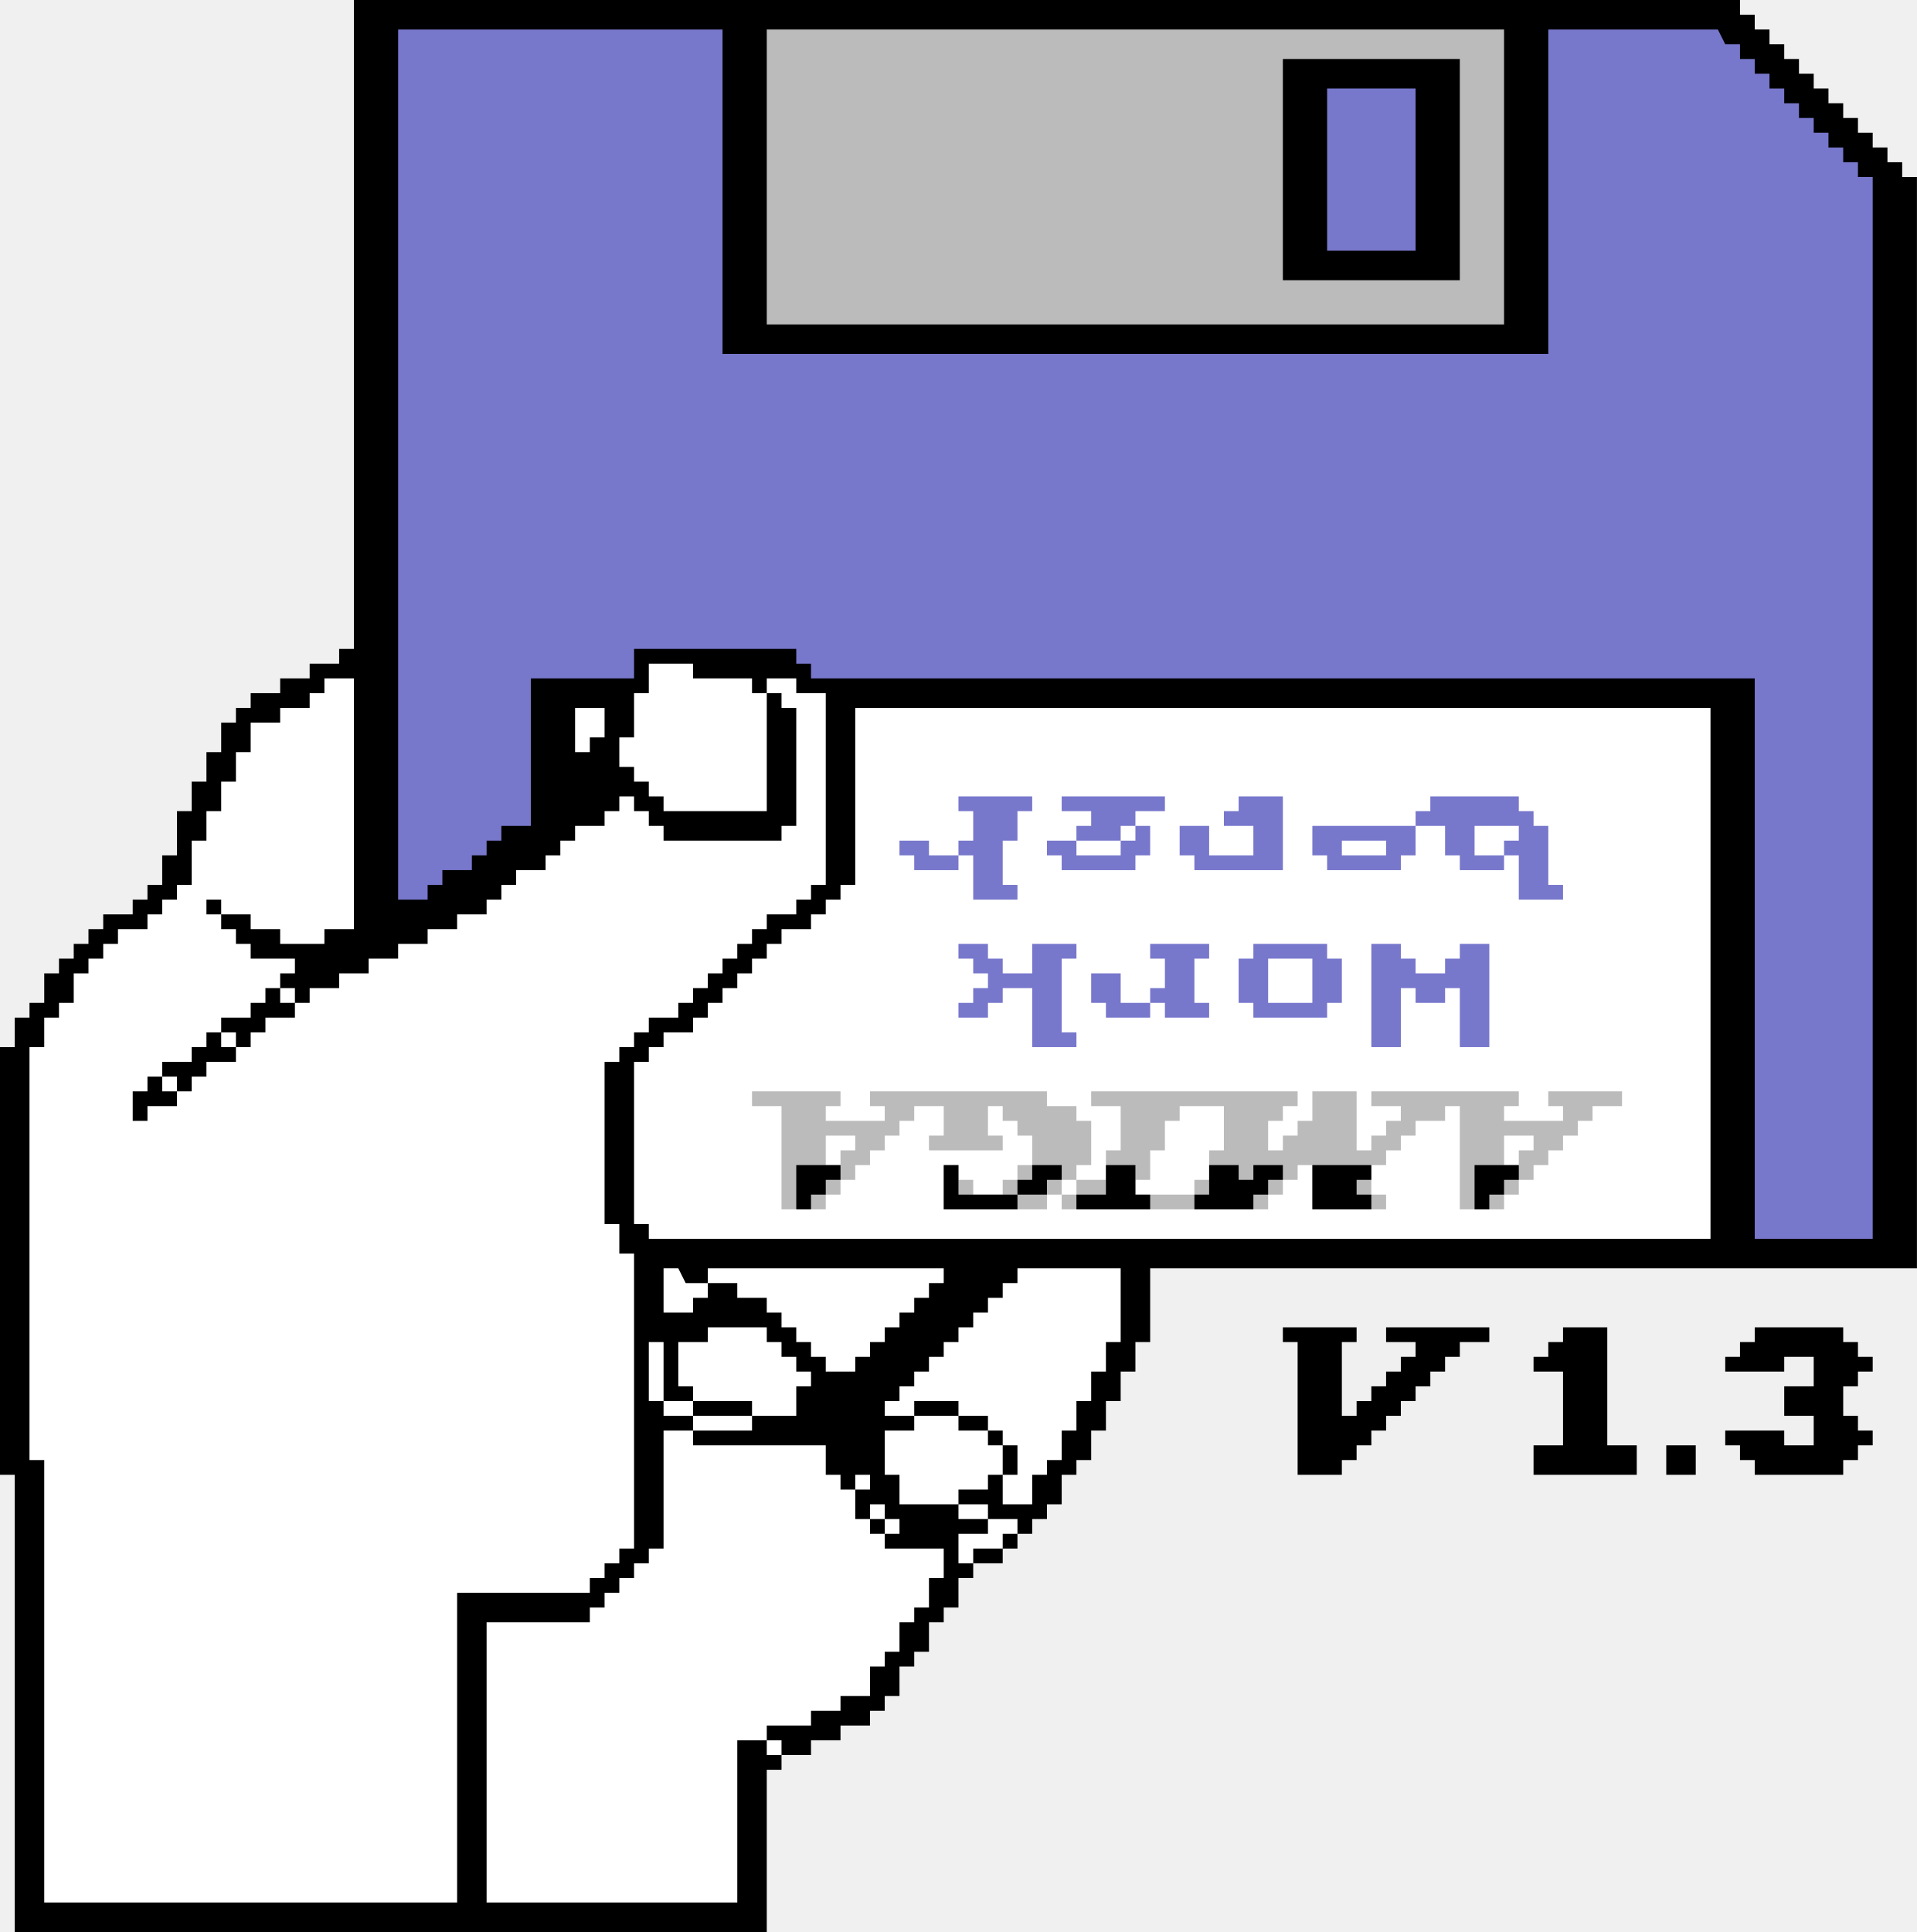
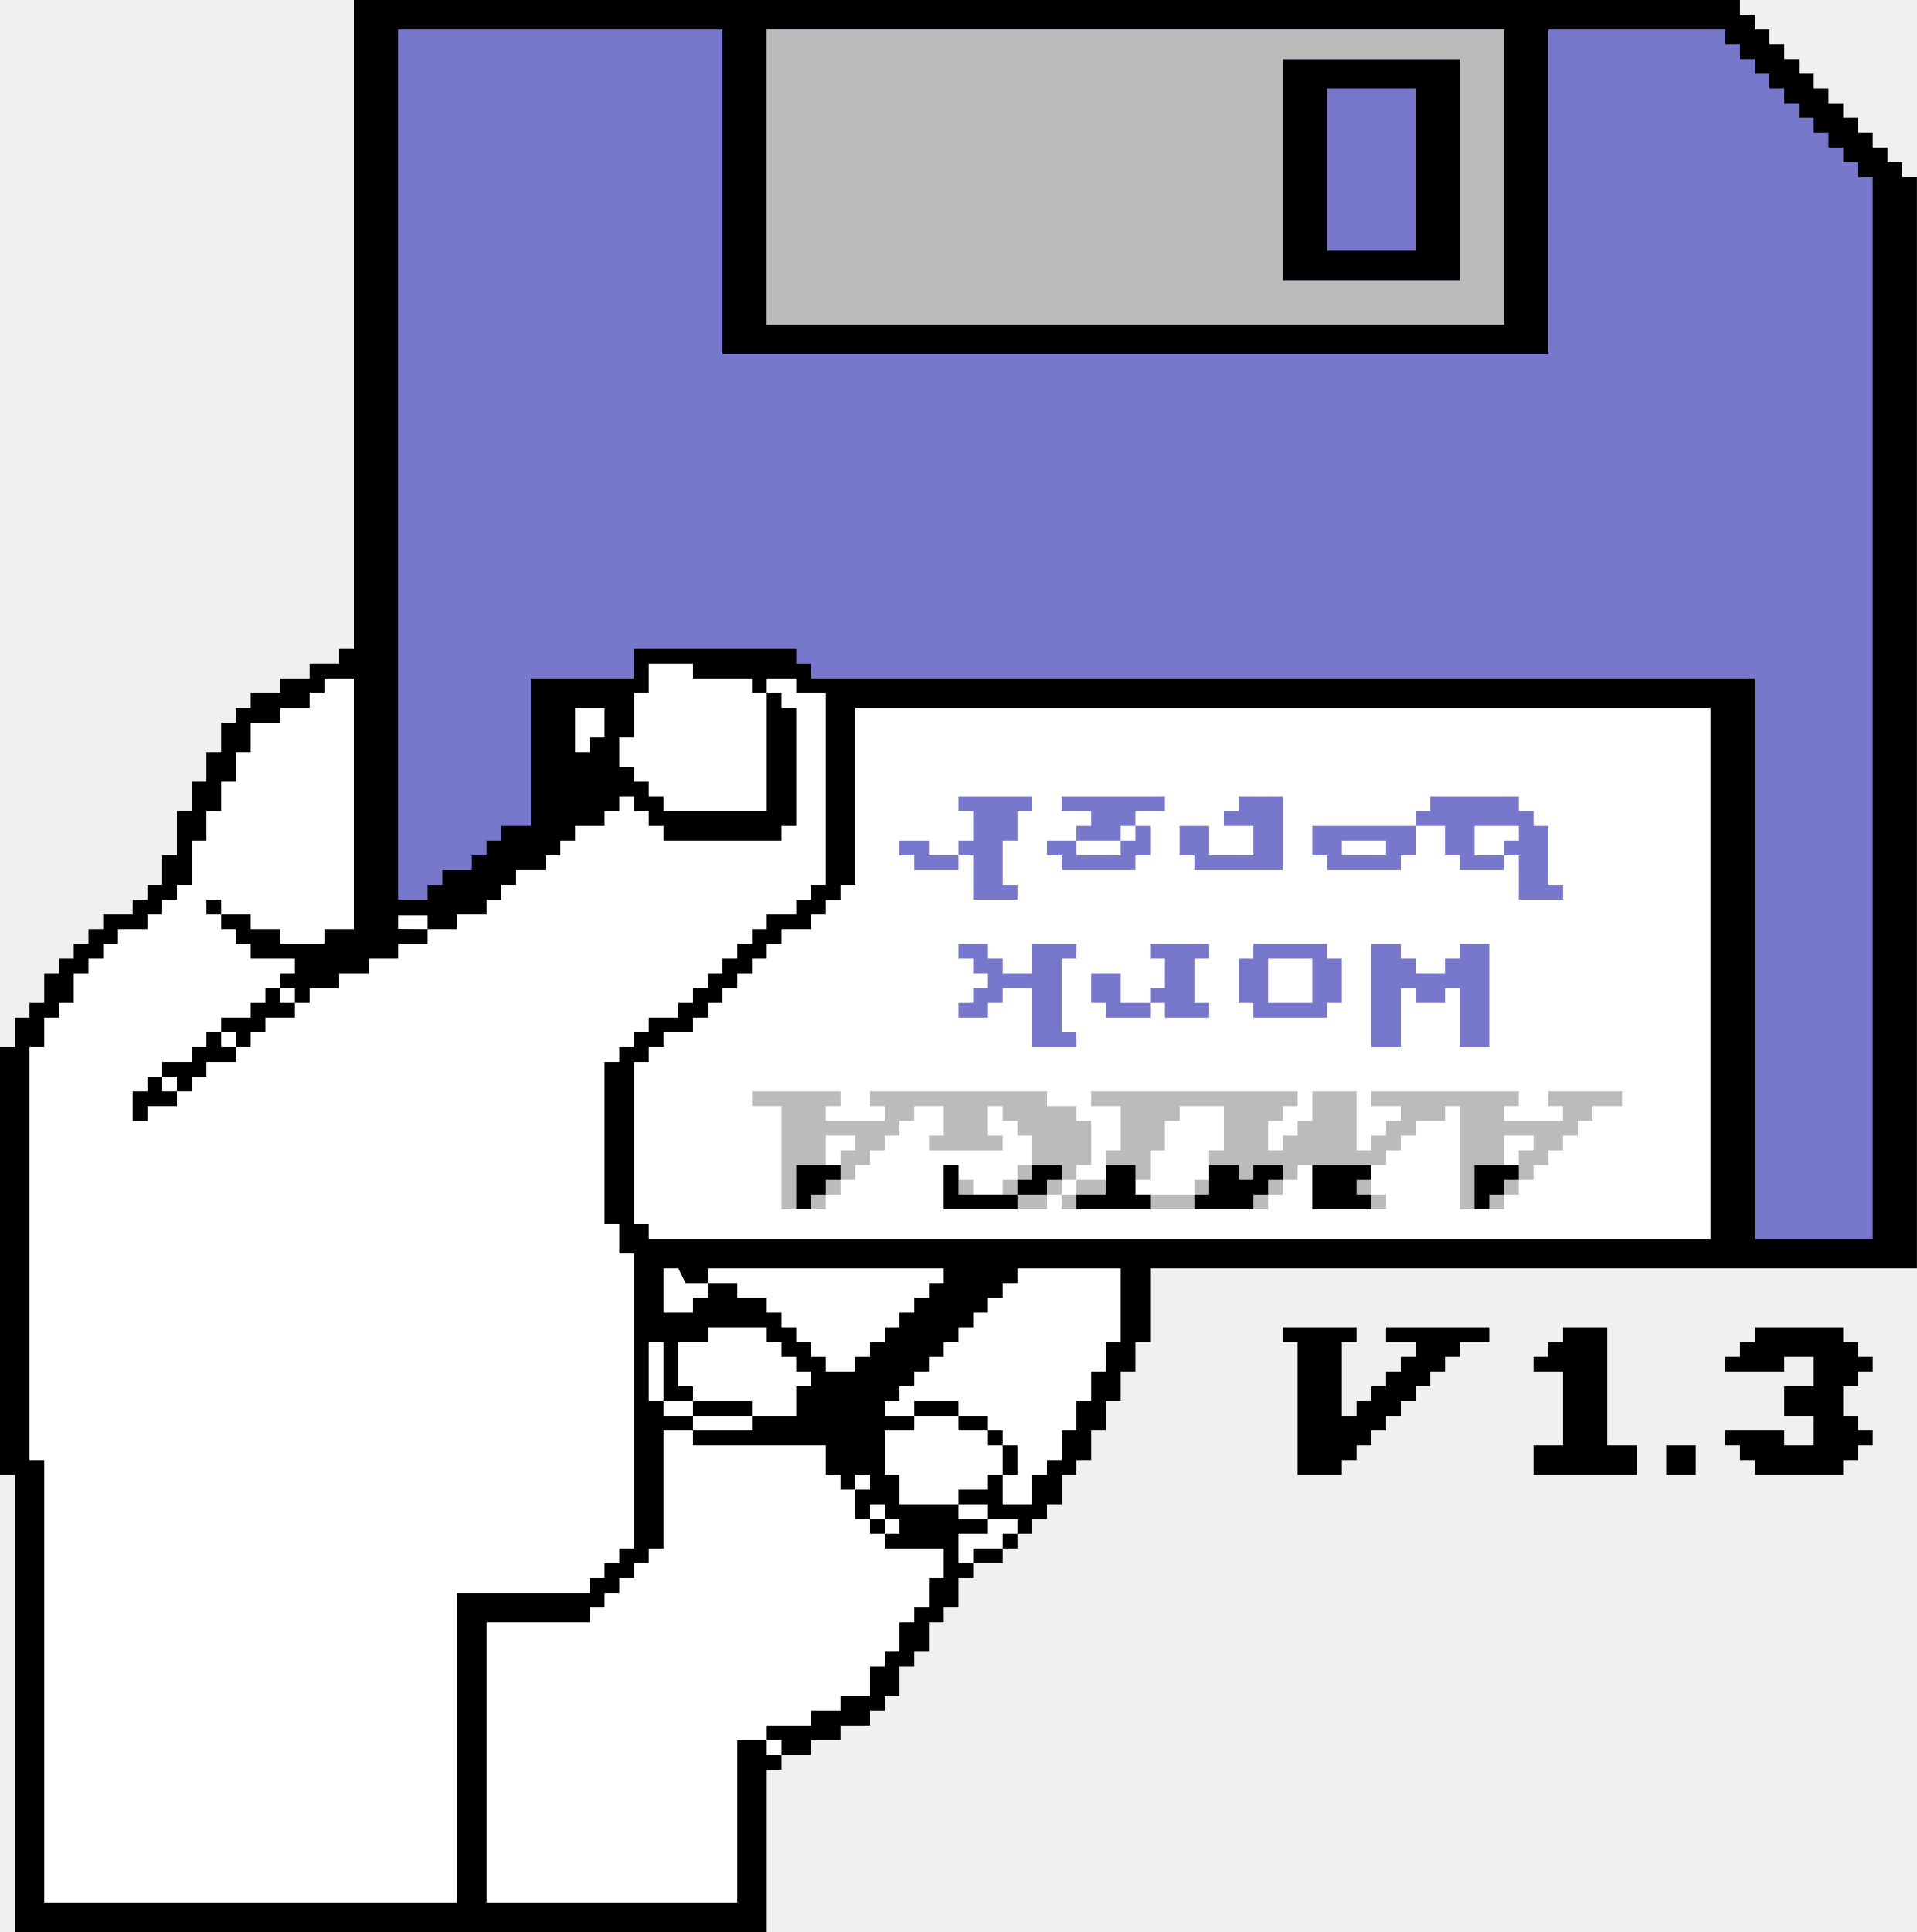
- <svg xmlns="http://www.w3.org/2000/svg" version="1.1" id="Ebene_1" x="0px" y="0px" viewBox="0 0 260 262" style="enable-background:new 0 0 260 262;" xml:space="preserve">
+ <svg xmlns="http://www.w3.org/2000/svg" version="1.1" x="0" y="0" width="260" height="262" viewBox="0 0 260 262" xml:space="preserve">
  <g>
-     <polygon points="258,24 258,22 256,22 256,20 254,20 254,18 252,18 252,16 250,16 250,14 248,14 248,12 246,12 246,10 244,10    244,8 242,8 242,6 240,6 240,4 238,4 238,2 236,2 236,0 48,0 48,88 46,88 46,90 42,90 42,92 38,92 38,94 34,94 34,96 32,96 32,98    30,98 30,102 28,102 28,106 26,106 26,110 24,110 24,116 22,116 22,120 20,120 20,122 18,122 18,124 14,124 14,126 12,126 12,128    10,128 10,130 8,130 8,132 6,132 6,136 4,136 4,138 2,138 2,142 0,142 0,200 2,200 2,262 104,262 104,240 106,240 106,238 110,238    110,236 114,236 114,234 118,234 118,232 120,232 120,230 122,230 122,226 124,226 124,224 126,224 126,220 128,220 128,218    130,218 130,214 132,214 132,212 136,212 136,210 138,210 138,208 140,208 140,206 142,206 142,204 144,204 144,200 146,200    146,198 148,198 148,194 150,194 150,190 152,190 152,186 154,186 154,182 156,182 156,172 260,172 260,24  " />
-     <polygon points="188,182 192,182 192,184 190,184 190,186 188,186 188,188 186,188 186,190 184,190 184,192 182,192 182,182    184,182 184,180 174,180 174,182 176,182 176,200 182,200 182,198 184,198 184,196 186,196 186,194 188,194 188,192 190,192    190,190 192,190 192,188 194,188 194,186 196,186 196,184 198,184 198,182 202,182 202,180 188,180  " />
-     <polygon points="218,180 212,180 212,182 210,182 210,184 208,184 208,186 212,186 212,196 208,196 208,200 222,200 222,196    218,196  " />
-     <rect x="226" y="196" width="4" height="4" />
-     <polygon points="252,182 250,182 250,180 238,180 238,182 236,182 236,184 234,184 234,186 242,186 242,184 246,184 246,188    242,188 242,192 246,192 246,196 242,196 242,194 234,194 234,196 236,196 236,198 238,198 238,200 250,200 250,198 252,198    252,196 254,196 254,194 252,194 252,192 250,192 250,188 252,188 252,186 254,186 254,184 252,184  " />
+     <path d="M258 24v-2h-2v-2h-2v-2h-2v-2h-2v-2h-2v-2h-2v-2h-2V8h-2V6h-2V4h-2V2h-2V0H48v88h-2v2h-4v2h-4v2h-4v2h-2v2h-2v4h-2v4h-2v4h-2v6h-2v4h-2v2h-2v2h-4v2h-2v2h-2v2H8v2H6v4H4v2H2v4H0v58h2v62h102v-22h2v-2h4v-2h4v-2h4v-2h2v-2h2v-4h2v-2h2v-4h2v-2h2v-4h2v-2h4v-2h2v-2h2v-2h2v-2h2v-4h2v-2h2v-4h2v-4h2v-4h2v-4h2v-10h104V24z" />
+     <path fill="#77c" d="M54 4v118h4v-2h2v-2h4v-2h2v-2h2v-2h4V92h14v-4h22v2h2v2h128v76h16V24h-2v-2h-2v-2h-2v-2h-2v-2h-2v-2h-2v-2h-2v-2h-2V8h-2V6h-2V4z" />
+     <g>
+       <path fill="#fff" d="M116 96v24h-2v2h-2v2h-2v2h-4v2h-2v2h-2v2h-2v2h-2v2h-2v2h-2v2h-4v2h-2v2h-2v22h2v2h144V96z" />
+       <path fill="#fff" d="M80 100h2v-4h-4v6h2z" />
+       <path fill="#fff" d="M92 172h-2v6h4v-2h2v-2h-3z" />
+       <path fill="#fff" d="M116 186v-2h2v-2h2v-2h2v-2h2v-2h2v-2h2v-2H96v2h4v2h4v2h2v2h2v2h2v2h2v2z" />
+       <path fill="#fff" d="M138 174h-2v2h-2v2h-2v2h-2v2h-2v2h-2v2h-2v2h-2v2h-2v2h4v-2h6v2h4v2h2v2h2v4h-2v4h4v-4h2v-2h2v-4h2v-4h2v-4h2v-4h2v-10h-14z" />
+       <path fill="#fff" d="M134 196v-2h-4v-2h-6v2h-4v6h2v4h8v-2h4v-2h2v-4z" />
+       <path fill="#fff" d="M88 182h2v8h-2z" />
+       <path fill="#fff" d="M102 192h6v-4h2v-2h-2v-2h-2v-2h-2v-2h-8v2h-4v6h2v2h8z" />
+       <path fill="#fff" d="M90 190h4v2h-4z" />
+       <path fill="#fff" d="M94 192h8v2h-8z" />
+       <path fill="#fff" d="M130 204h4v2h-4z" />
+       <path fill="#fff" d="M130 208v4h2v-2h4v-2h2v-2h-4v2z" />
+       <path fill="#fff" d="M116 200h2v2h-2z" />
+       <path fill="#fff" d="M104 236h2v2h-2z" />
+       <path fill="#fff" d="M120 206v-2h-2v2h1z" />
+       <path fill="#fff" d="M120 208h-2v-2h-2v-4h-2v-2h-2v-4H94v-2h-4v16h-2v2h-2v2h-2v2h-2v2h-2v2H66v38h34v-22h4v-2h6v-2h4v-2h4v-4h2v-2h2v-4h2v-2h2v-4h2v-4h-8z" />
+       <path fill="#fff" d="M120 206h2v2h-2z" />
+       <path fill="#fff" d="M102 92h-8v-2h-6v4h-2v6h-2v4h2v2h2v2h2v2h14V94h-2z" />
+       <path fill="#fff" d="M38 134h2v2h-2z" />
+       <path fill="#fff" d="M80 214h2v-2h2v-2h2v-40h-2v-4h-2v-22h2v-2h2v-2h2v-2h4v-2h2v-2h2v-2h2v-2h2v-2h2v-2h2v-2h4v-2h2v-2h2V94h-4v-2h-4v2h2v2h2v16h-2v2H90v-2h-2v-2h-2v-2h-2v2h-2v2h-4v2h-2v2h-2v2h-4v2h-2v2h-2v2h-4v2h-4v2h-4v2h-4v2h-4v2h-4v2h-2v2h-4v2h-2v2h-2v2h-4v2h-2v2h-2v2h-4v2h-2v-4h2v-2h2v-2h4v-2h2v-2h2v-2h4v-2h2v-2h2v-2h2v-2h-6v-2h-2v-2h-2v-2h-2v-2h2v2h4v2h4v2h6v-2h4V92h-4v2h-2v2h-4v2h-4v4h-2v4h-2v4h-2v4h-2v6h-2v2h-2v2h-2v2h-4v2h-2v2h-2v2h-2v4H8v2H6v4H4v56h2v60h56v-42h18z" />
+       <path fill="#fff" d="M30 140h2v2h-2z" />
+       <path fill="#fff" d="M22 146h2v2h-2z" />
+       <path fill="#fff" d="M54 124.12v1.85l4 .03v-1.88z" />
+     </g>
+     <path fill="#333" d="M144 8h24v30h-24z" />
  </g>
-   <g>
-     <polygon style="fill:#7777CC;" points="252,24 252,22 250,22 250,20 248,20 248,18 246,18 246,16 244,16 244,14 242,14 242,12    240,12 240,10 238,10 238,8 236,8 236,6 234,6 233,4 210,4 210,48 98,48 98,4 54,4 54,122 58,122 58,120 60,120 60,118 64,118    64,116 66,116 66,114 68,114 68,112 72,112 72,92 86,92 86,88 108,88 108,90 110,90 110,92 238,92 238,168 254,168 254,24  " />
-     <rect x="180" y="12" style="fill:#7777CC;" width="12" height="22" />
+   <g id="label">
+     <g>
+       <path fill="#77c" d="M130 118v-2h-4v-2h-4v2h2v2z" />
+       <path fill="#77c" d="M132 122h6v-2h-2v-6h2v-4h2v-2h-10v2h2v4h-2v2h2z" />
+       <path fill="#77c" d="M152 112h2v-2h4v-2h-14v2h4v2h-2v2h6z" />
+       <path fill="#77c" d="M144 118h10v-2h2v-4h-2v2h-2v2h-6v-2h-4v2h2z" />
+       <path fill="#77c" d="M162 118h12v-10h-6v2h-2v2h4v4h-6v-4h-4v4h2z" />
+       <path d="M178 116h2v2h10v-2h2v-4h-14v4zm4-2h6v2h-6v-2z" fill="#77c" />
+       <path fill="#77c" d="M210 120v-8h-2v-2h-2v-2h-12v2h-2v2h4v4h2v2h6v-2h-4v-4h6v2h-2v2h2v6h6v-2z" />
+       <path fill="#77c" d="M198 130h-2v2h-4v-2h-2v-2h-4v14h4v-8h2v2h4v-2h2v8h4v-14h-4z" />
+       <path d="M180 128h-10v2h-2v6h2v2h10v-2h2v-6h-2v-2zm-2 8h-6v-6h6v6z" fill="#77c" />
+       <path fill="#77c" d="M156 130h2v4h-2v2h2v2h6v-2h-2v-6h2v-2h-8z" />
+       <path fill="#77c" d="M152 132h-4v4h2v2h6v-2h-4z" />
+       <path fill="#77c" d="M140 132h-4v-2h-2v-2h-4v2h2v2h2v2h-2v2h-2v2h4v-2h2v-2h4v8h6v-2h-2v-10h2v-2h-6z" />
+     </g>
+     <g>
+       <g>
+         <path d="M146 160v-2h2v-6h-2v-2h-4v-2h-24v2h2v2h-8v-2h2v-2h-12v2h4v14h6v-2h2v-2h2v-2h2v-2h2v-2h2v-2h2v-2h4v4h-2v2h10v-2h-2v-4h2v2h2v2h2v4h-2v2h-2v2h-4v-2h-2v-2h-2v6h14v-2h2v-2h2zm-30-4h-2v2h-2v-4h4v2z" fill="#bbb" />
+         <path d="M210 148v2h2v2h-8v-2h2v-2h-20v2h4v2h-2v2h-2v2h-2v-8h-6v4h-2v2h-2v2h-2v-4h2v-2h2v-2h-28v2h4v6h-2v4h-4v2h-2v2h28v-2h2v-2h2v-2h2v6h10v-2h-2v-4h2v-2h2v-2h2v-2h4v-2h2v14h6v-2h2v-2h2v-2h2v-2h2v-2h2v-2h2v-2h4v-2h-10zm-44 8h-2v4h-2v2h-8v-2h2v-4h2v-4h2v-2h6v6zm42 0h-2v2h-2v-4h4v2z" fill="#bbb" />
+       </g>
+       <g>
+         <path d="M108 164h2v-2h2v-2h2v-2h-6z" />
+         <path d="M140 160h-2v2h4v-2h2v-2h-4z" />
+         <path d="M130 158h-2v6h10v-2h-8z" />
+         <path d="M154 158h-4v4h-4v2h10v-2h-2z" />
+         <path d="M170 160h-2v-2h-4v4h-2v2h8v-2h2v-2h2v-2h-4z" />
+         <path d="M178 164h8v-2h-2v-2h2v-2h-8z" />
+         <path d="M200 158v6h2v-2h2v-2h2v-2z" />
+       </g>
+     </g>
  </g>
-   <g>
-     <polygon style="fill:#FFFFFF;" points="116,96 116,120 114,120 114,122 112,122 112,124 110,124 110,126 106,126 106,128 104,128    104,130 102,130 102,132 100,132 100,134 98,134 98,136 96,136 96,138 94,138 94,140 90,140 90,142 88,142 88,144 86,144 86,166    88,166 88,168 232,168 232,96  " />
-     <polygon style="fill:#FFFFFF;" points="80,100 82,100 82,96 78,96 78,102 80,102  " />
-     <polygon style="fill:#FFFFFF;" points="92,172 90,172 90,178 94,178 94,176 96,176 96,174 93,174  " />
-     <polygon style="fill:#FFFFFF;" points="116,186 116,184 118,184 118,182 120,182 120,180 122,180 122,178 124,178 124,176 126,176    126,174 128,174 128,172 96,172 96,174 100,174 100,176 104,176 104,178 106,178 106,180 108,180 108,182 110,182 110,184 112,184    112,186  " />
-     <polygon style="fill:#FFFFFF;" points="138,174 136,174 136,176 134,176 134,178 132,178 132,180 130,180 130,182 128,182 128,184    126,184 126,186 124,186 124,188 122,188 122,190 120,190 120,192 124,192 124,190 130,190 130,192 134,192 134,194 136,194    136,196 138,196 138,200 136,200 136,204 140,204 140,200 142,200 142,198 144,198 144,194 146,194 146,190 148,190 148,186    150,186 150,182 152,182 152,172 138,172  " />
-     <polygon style="fill:#FFFFFF;" points="134,196 134,194 130,194 130,192 124,192 124,194 120,194 120,200 122,200 122,204 130,204    130,202 134,202 134,200 136,200 136,196  " />
-     <rect x="88" y="182" style="fill:#FFFFFF;" width="2" height="8" />
-     <polygon style="fill:#FFFFFF;" points="102,192 108,192 108,188 110,188 110,186 108,186 108,184 106,184 106,182 104,182 104,180    96,180 96,182 92,182 92,188 94,188 94,190 102,190  " />
-     <rect x="90" y="190" style="fill:#FFFFFF;" width="4" height="2" />
-     <rect x="94" y="192" style="fill:#FFFFFF;" width="8" height="2" />
-     <rect x="130" y="204" style="fill:#FFFFFF;" width="4" height="2" />
-     <polygon style="fill:#FFFFFF;" points="130,208 130,212 132,212 132,210 136,210 136,208 138,208 138,206 134,206 134,208  " />
-     <rect x="116" y="200" style="fill:#FFFFFF;" width="2" height="2" />
-     <rect x="104" y="236" style="fill:#FFFFFF;" width="2" height="2" />
-     <polygon style="fill:#FFFFFF;" points="120,206 120,204 118,204 118,206 119,206  " />
-     <polygon style="fill:#FFFFFF;" points="120,208 118,208 118,206 116,206 116,202 114,202 114,200 112,200 112,196 94,196 94,194    90,194 90,210 88,210 88,212 86,212 86,214 84,214 84,216 82,216 82,218 80,218 80,220 66,220 66,258 100,258 100,236 104,236    104,234 110,234 110,232 114,232 114,230 118,230 118,226 120,226 120,224 122,224 122,220 124,220 124,218 126,218 126,214    128,214 128,210 120,210  " />
-     <rect x="120" y="206" style="fill:#FFFFFF;" width="2" height="2" />
-     <polygon style="fill:#FFFFFF;" points="102,92 94,92 94,90 88,90 88,94 86,94 86,100 84,100 84,104 86,104 86,106 88,106 88,108    90,108 90,110 104,110 104,94 102,94  " />
-     <rect x="38" y="134" style="fill:#FFFFFF;" width="2" height="2" />
-     <polygon style="fill:#FFFFFF;" points="80,214 82,214 82,212 84,212 84,210 86,210 86,170 84,170 84,166 82,166 82,144 84,144    84,142 86,142 86,140 88,140 88,138 92,138 92,136 94,136 94,134 96,134 96,132 98,132 98,130 100,130 100,128 102,128 102,126    104,126 104,124 108,124 108,122 110,122 110,120 112,120 112,94 108,94 108,92 104,92 104,94 106,94 106,96 108,96 108,112    106,112 106,114 90,114 90,112 88,112 88,110 86,110 86,108 84,108 84,110 82,110 82,112 78,112 78,114 76,114 76,116 74,116    74,118 70,118 70,120 68,120 68,122 66,122 66,124 62,124 62,126 58,126 58,128 54,128 54,130 50,130 50,132 46,132 46,134 42,134    42,136 40,136 40,138 36,138 36,140 34,140 34,142 32,142 32,144 28,144 28,146 26,146 26,148 24,148 24,150 20,150 20,152 18,152    18,148 20,148 20,146 22,146 22,144 26,144 26,142 28,142 28,140 30,140 30,138 34,138 34,136 36,136 36,134 38,134 38,132 40,132    40,130 34,130 34,128 32,128 32,126 30,126 30,124 28,124 28,122 30,122 30,124 34,124 34,126 38,126 38,128 44,128 44,126 48,126    48,92 44,92 44,94 42,94 42,96 38,96 38,98 34,98 34,102 32,102 32,106 30,106 30,110 28,110 28,114 26,114 26,120 24,120 24,122    22,122 22,124 20,124 20,126 16,126 16,128 14,128 14,130 12,130 12,132 10,132 10,136 8,136 8,138 6,138 6,142 4,142 4,198 6,198    6,258 62,258 62,216 80,216  " />
-     <rect x="30" y="140" style="fill:#FFFFFF;" width="2" height="2" />
-     <rect x="22" y="146" style="fill:#FFFFFF;" width="2" height="2" />
+   <g id="shutter">
+     <g>
+       <path d="M98 0v48h112V0H98zm106 44H104V4h100v40z" />
+       <path d="M198 8h-24v30h24V8zm-6 26h-12V12h12v22z" />
+     </g>
+     <path d="M104 4v40h100V4H104zm94 34h-24V8h24v30z" fill="#bbb" />
  </g>
-   <path style="fill:#BBBBBB;" d="M104,4v40h100V4H104z M198,38h-24V8h24V38z" />
-   <g>
-     <polygon style="fill:#7777CC;" points="130,118 130,116 126,116 126,114 122,114 122,116 124,116 124,118  " />
-     <polygon style="fill:#7777CC;" points="132,122 138,122 138,120 136,120 136,114 138,114 138,110 140,110 140,108 130,108 130,110    132,110 132,114 130,114 130,116 132,116  " />
-     <polygon style="fill:#7777CC;" points="152,112 154,112 154,110 158,110 158,108 144,108 144,110 148,110 148,112 146,112 146,114    152,114  " />
-     <polygon style="fill:#7777CC;" points="144,118 154,118 154,116 156,116 156,112 154,112 154,114 152,114 152,116 146,116 146,114    142,114 142,116 144,116  " />
-     <polygon style="fill:#7777CC;" points="162,118 174,118 174,108 168,108 168,110 166,110 166,112 170,112 170,116 164,116 164,112    160,112 160,116 162,116  " />
-     <path style="fill:#7777CC;" d="M178,116h2v2h10v-2h2v-4h-14V116z M182,114h6v2h-6V114z" />
-     <polygon style="fill:#7777CC;" points="210,120 210,112 208,112 208,110 206,110 206,108 194,108 194,110 192,110 192,112 196,112    196,116 198,116 198,118 204,118 204,116 200,116 200,112 206,112 206,114 204,114 204,116 206,116 206,122 212,122 212,120  " />
-     <polygon style="fill:#7777CC;" points="198,130 196,130 196,132 192,132 192,130 190,130 190,128 186,128 186,142 190,142 190,134    192,134 192,136 196,136 196,134 198,134 198,142 202,142 202,128 198,128  " />
-     <path style="fill:#7777CC;" d="M180,128h-10v2h-2v6h2v2h10v-2h2v-6h-2V128z M178,136h-6v-6h6V136z" />
-     <polygon style="fill:#7777CC;" points="156,130 158,130 158,134 156,134 156,136 158,136 158,138 164,138 164,136 162,136 162,130    164,130 164,128 156,128  " />
-     <polygon style="fill:#7777CC;" points="152,132 148,132 148,136 150,136 150,138 156,138 156,136 152,136  " />
-     <polygon style="fill:#7777CC;" points="140,132 136,132 136,130 134,130 134,128 130,128 130,130 132,130 132,132 134,132 134,134    132,134 132,136 130,136 130,138 134,138 134,136 136,136 136,134 140,134 140,142 146,142 146,140 144,140 144,130 146,130    146,128 140,128  " />
-   </g>
-   <g>
-     <path style="fill:#BBBBBB;" d="M146,160v-2h2v-6h-2v-2h-4v-2h-24v2h2v2h-8v-2h2v-2h-12v2h4v14h6v-2h2v-2h2v-2h2v-2h2v-2h2v-2h2v-2   h4v4h-2v2h10v-2h-2v-4h2v2h2v2h2v4h-2v2h-2v2h-4v-2h-2v-2h-2v6h14v-2h2v-2H146z M116,156h-2v2h-2v-4h4V156z" />
-     <path style="fill:#BBBBBB;" d="M210,148v2h2v2h-8v-2h2v-2h-20v2h4v2h-2v2h-2v2h-2v-8h-6v4h-2v2h-2v2h-2v-4h2v-2h2v-2h-28v2h4v6h-2   v4h-4v2h-2v2h28v-2h2v-2h2v-2h2v6h10v-2h-2v-4h2v-2h2v-2h2v-2h4v-2h2v14h6v-2h2v-2h2v-2h2v-2h2v-2h2v-2h2v-2h4v-2H210z M166,156h-2   v4h-2v2h-8v-2h2v-4h2v-4h2v-2h6V156z M208,156h-2v2h-2v-4h4V156z" />
-   </g>
-   <g>
-     <polygon points="108,164 110,164 110,162 112,162 112,160 114,160 114,158 108,158  " />
-     <polygon points="140,160 138,160 138,162 142,162 142,160 144,160 144,158 140,158  " />
-     <polygon points="130,158 128,158 128,164 138,164 138,162 130,162  " />
-     <polygon points="154,158 150,158 150,162 146,162 146,164 156,164 156,162 154,162  " />
-     <polygon points="170,160 168,160 168,158 164,158 164,162 162,162 162,164 170,164 170,162 172,162 172,160 174,160 174,158    170,158  " />
-     <polygon points="178,164 186,164 186,162 184,162 184,160 186,160 186,158 178,158  " />
-     <polygon points="200,158 200,164 202,164 202,162 204,162 204,160 206,160 206,158  " />
+   <g id="version">
+     <path d="M188 182h4v2h-2v2h-2v2h-2v2h-2v2h-2v-10h2v-2h-10v2h2v18h6v-2h2v-2h2v-2h2v-2h2v-2h2v-2h2v-2h2v-2h2v-2h4v-2h-14z" />
+     <path d="M218 180h-6v2h-2v2h-2v2h4v10h-4v4h14v-4h-4z" />
+     <path d="M226 196h4v4h-4z" />
+     <path d="M252 188v-2h2v-2h-2v-2h-2v-2h-12v2h-2v2h-2v2h8v-2h4v4h-4v4h4v4h-4v-2h-8v2h2v2h2v2h12v-2h2v-2h2v-2h-2v-2h-2v-4z" />
  </g>
</svg>
